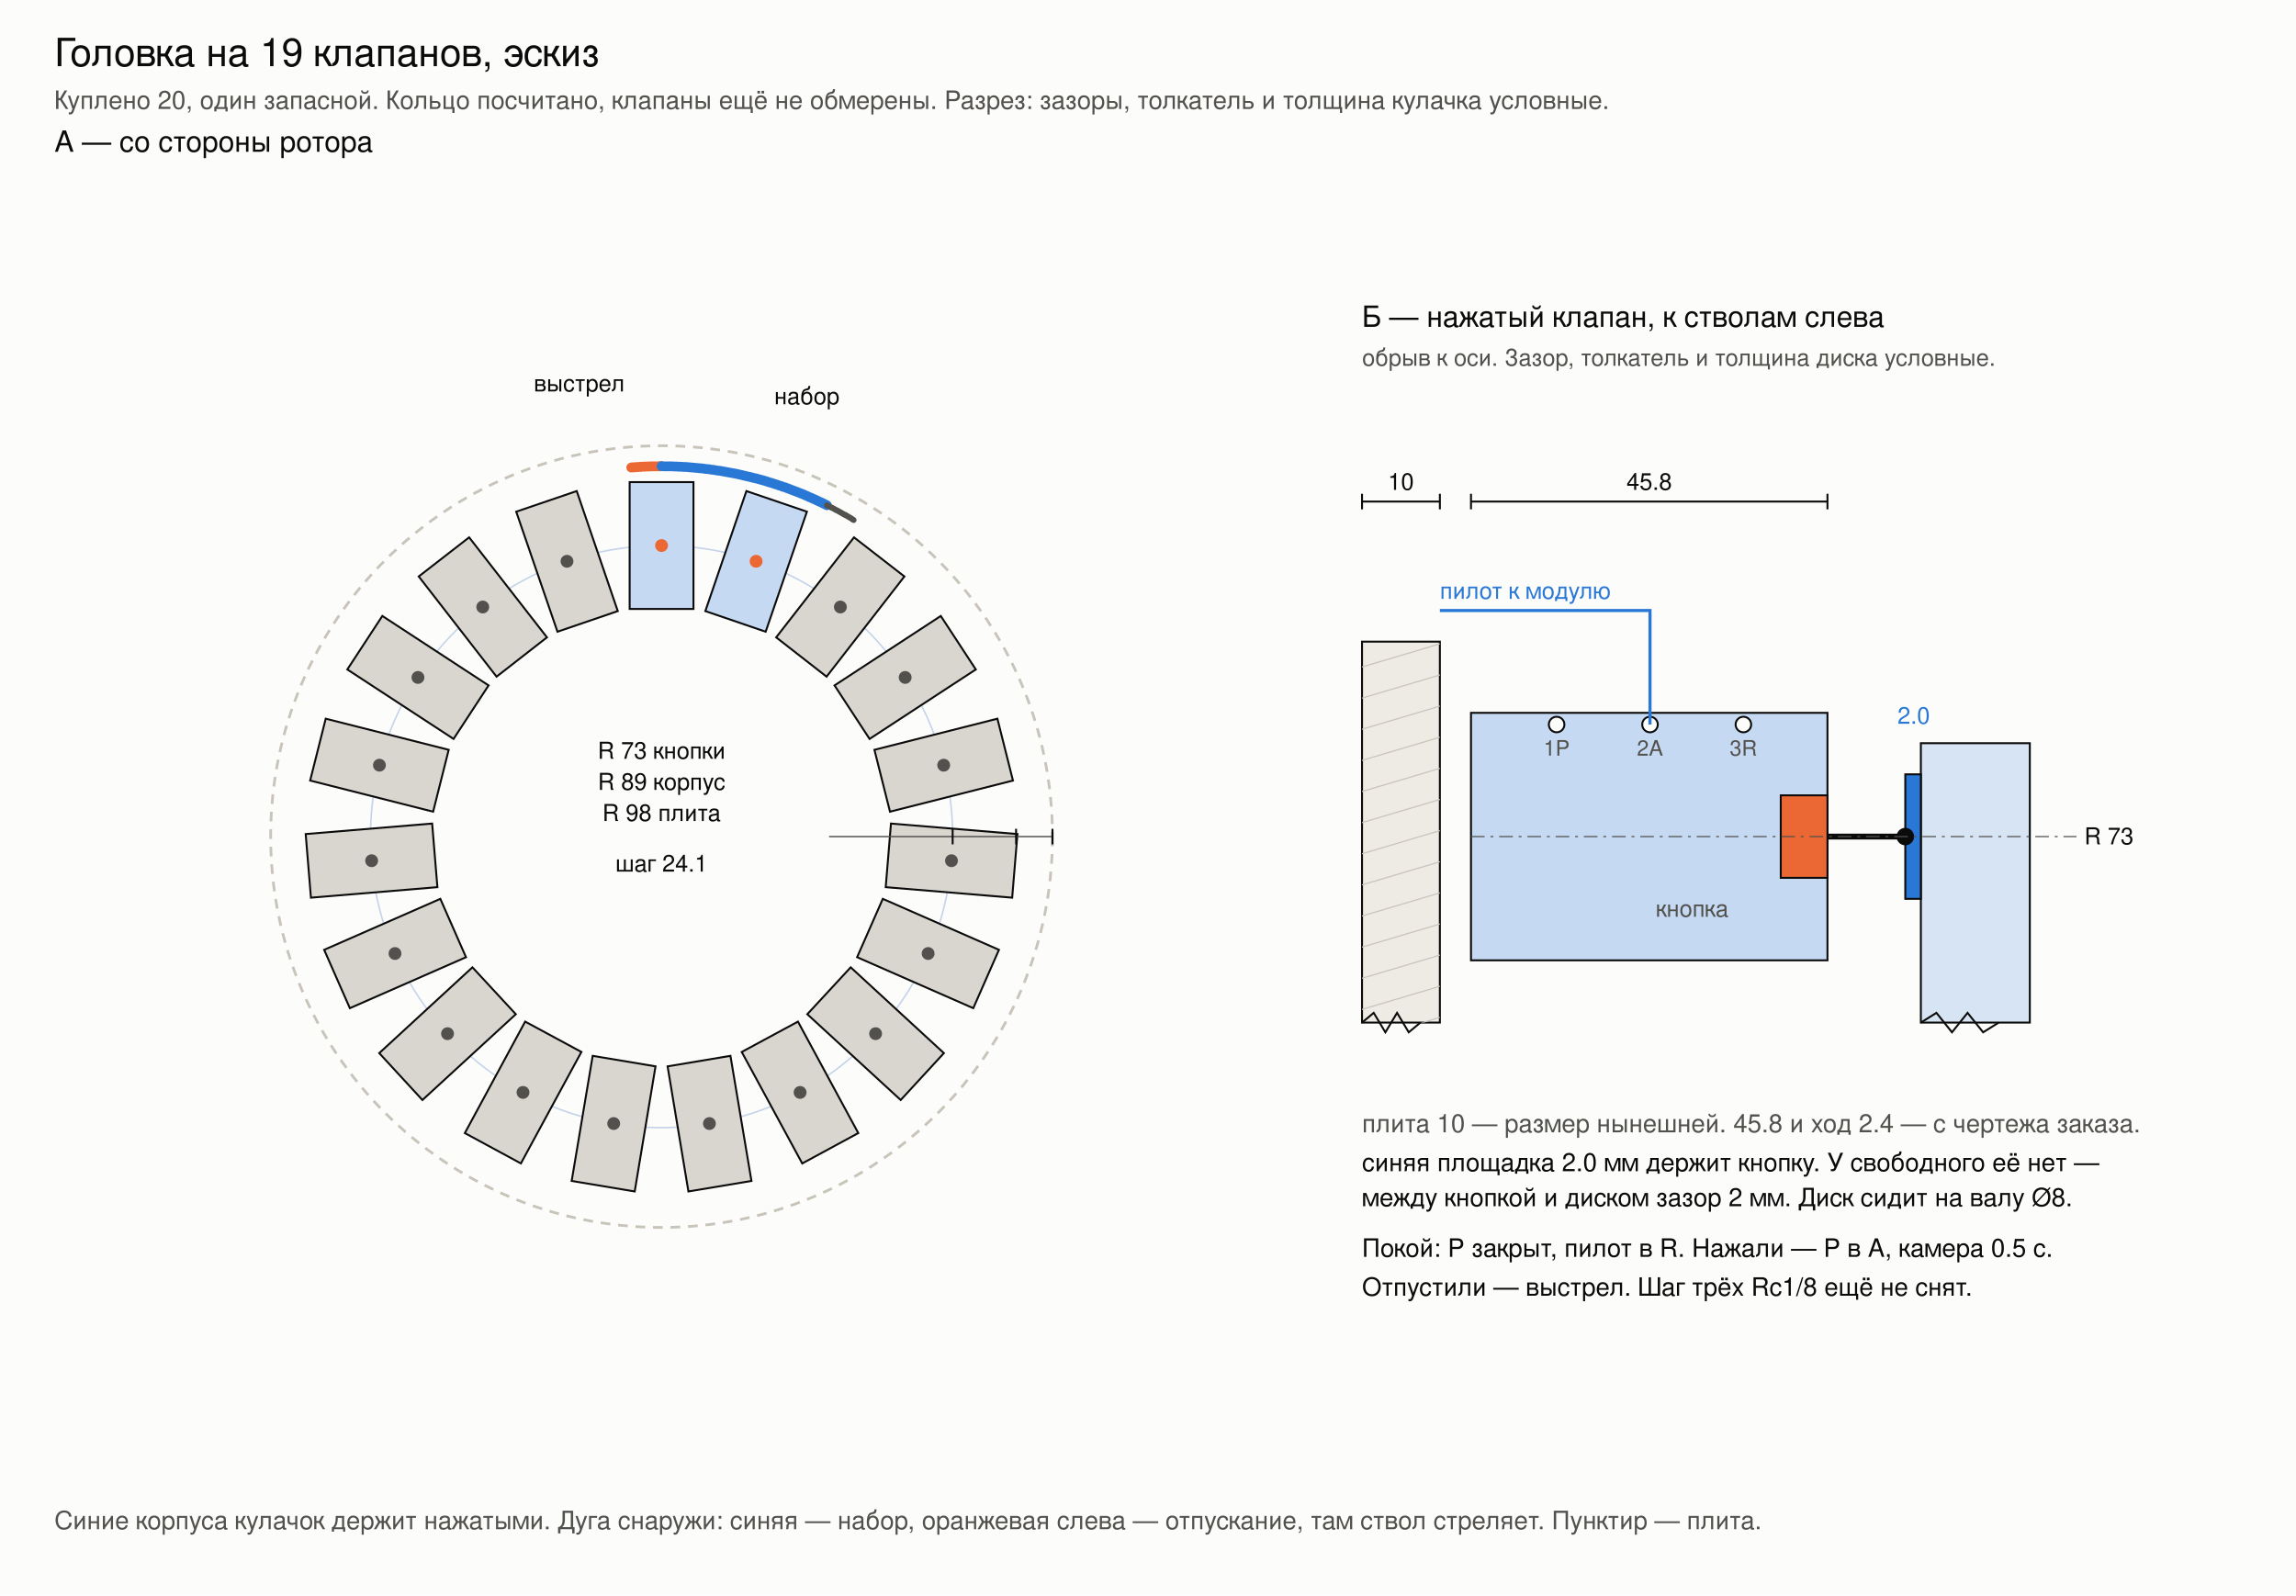
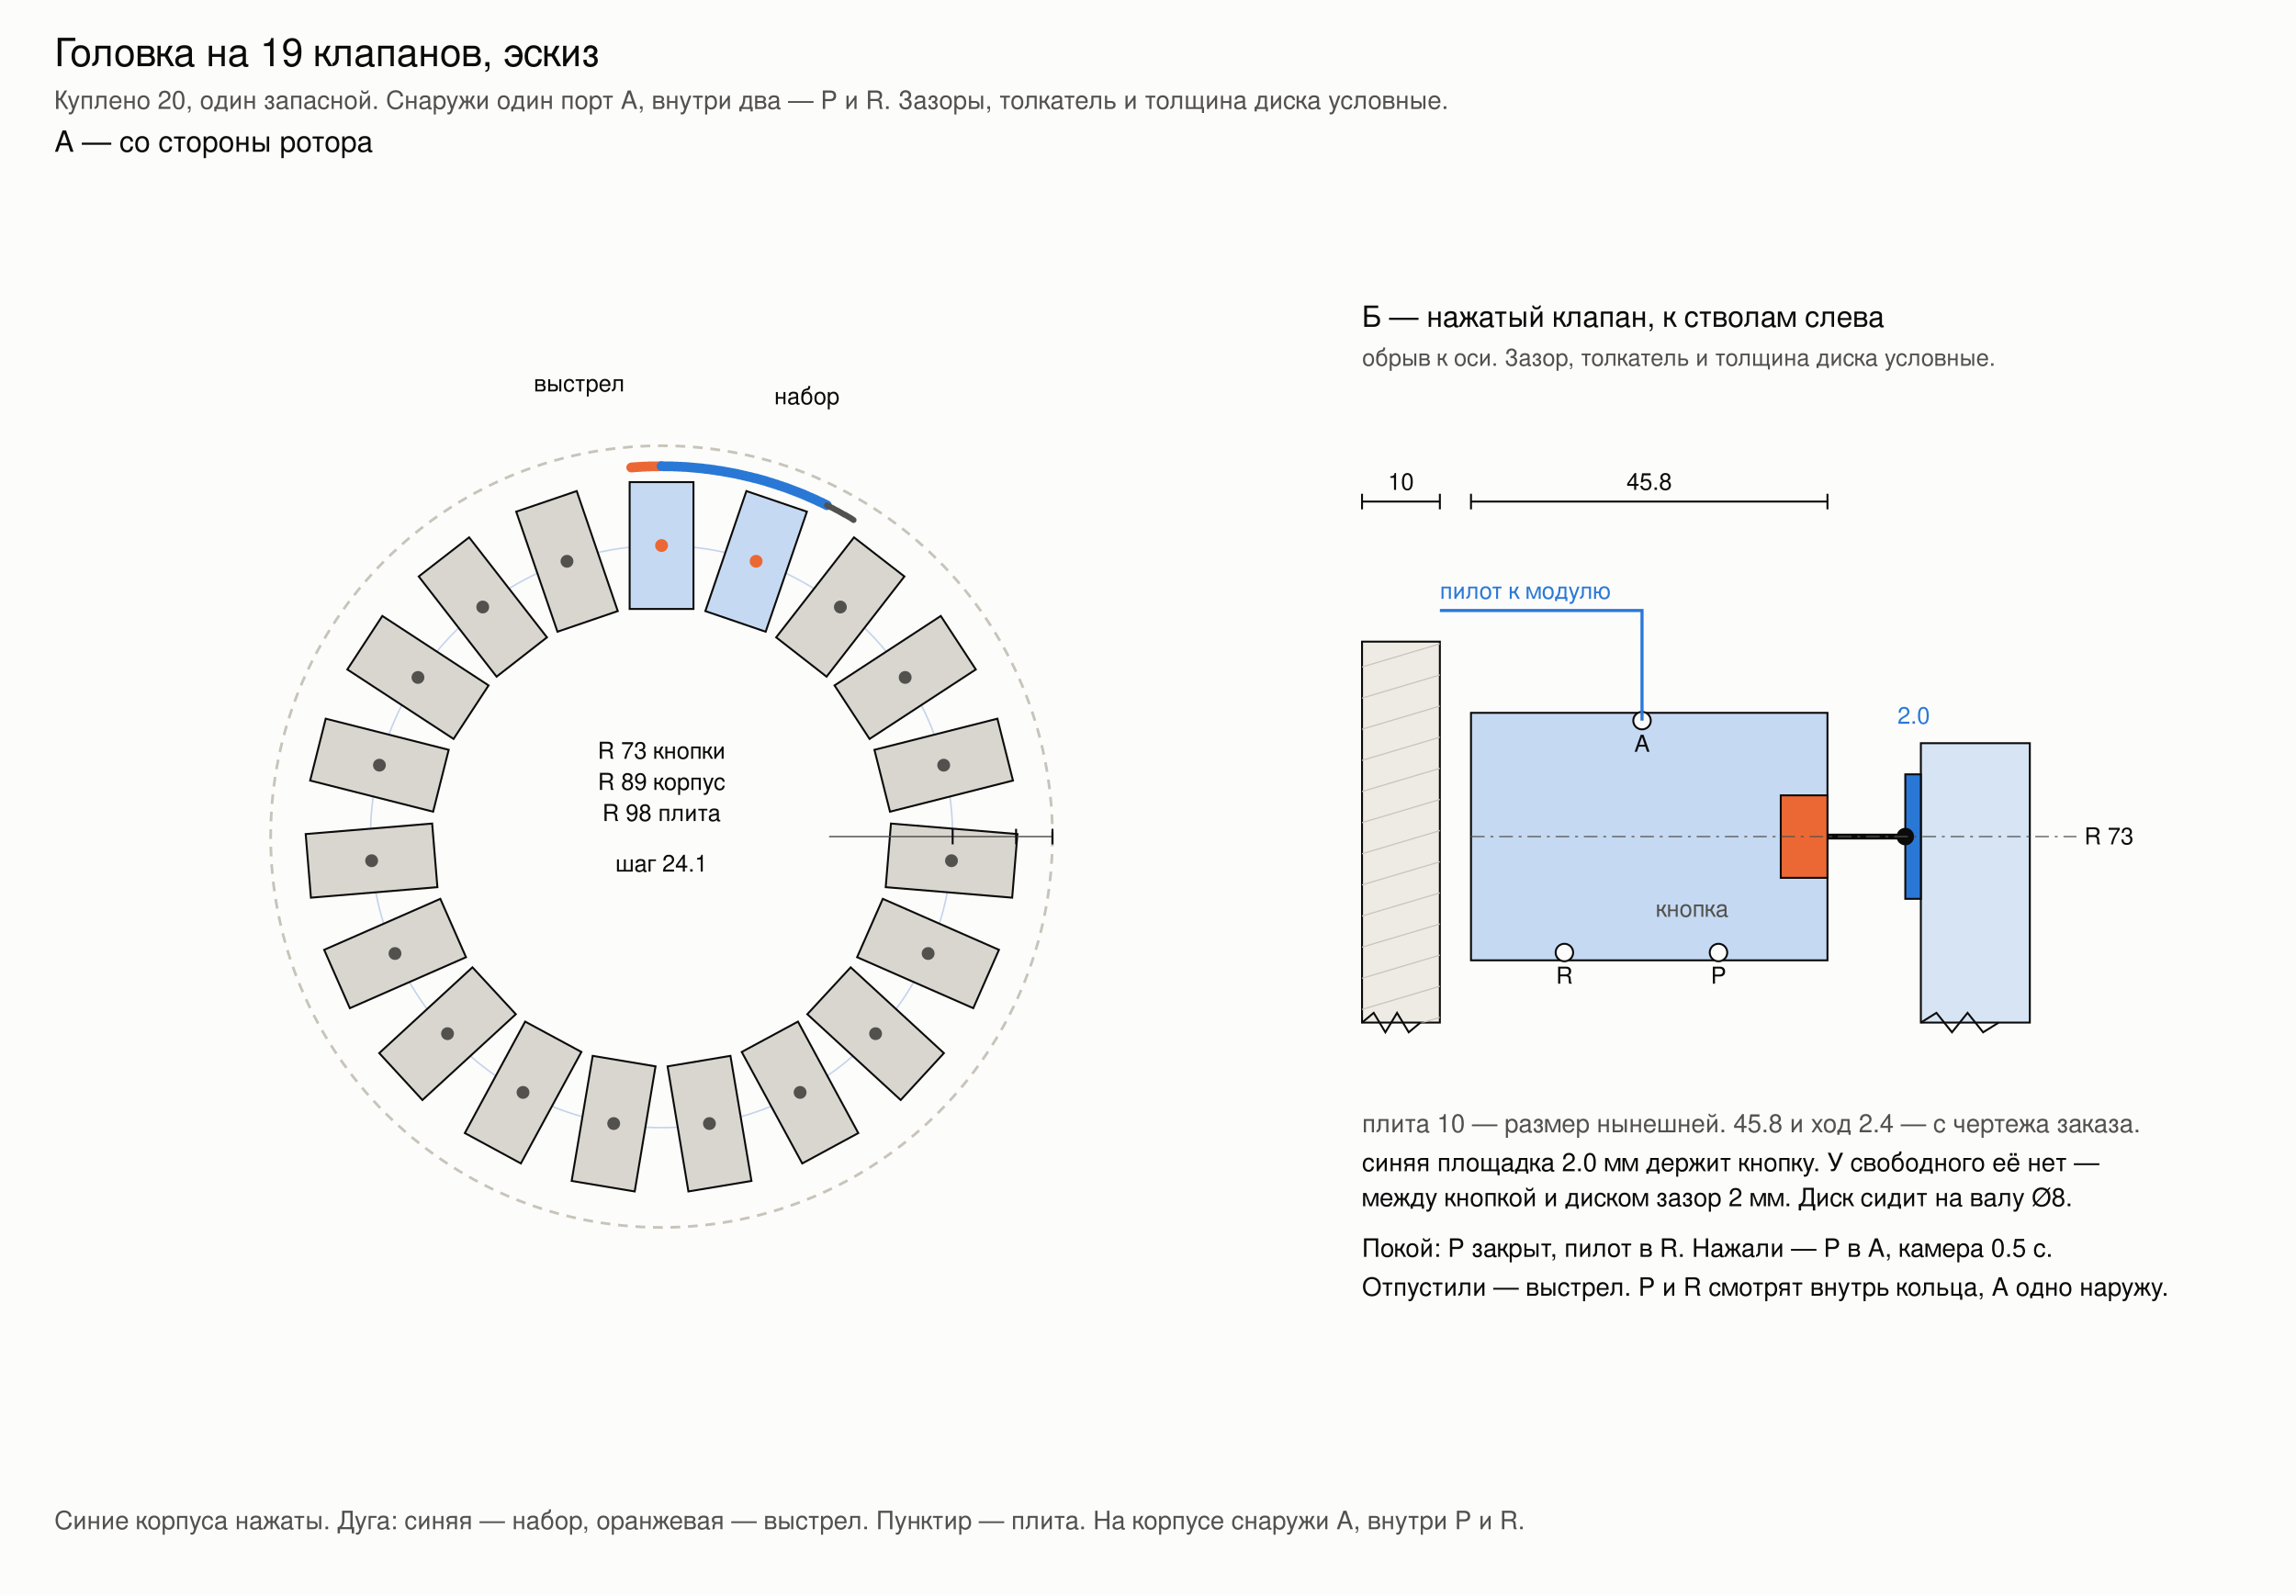
<svg xmlns="http://www.w3.org/2000/svg" width="1180" height="820" viewBox="0 0 1180 820" font-family="Helvetica, Arial, sans-serif" font-size="13">
  <rect width="100%" height="100%" fill="#fcfcfb" />
  <text x="28" y="34" font-size="20" fill="#0b0b0b">Головка на 19 клапанов, эскиз</text>
-   <text x="28" y="56" fill="#52514e">Куплено 20, один запасной. Кольцо посчитано, клапаны ещё не обмерены. Разрез: зазоры, толкатель и толщина кулачка условные.</text>
+   <text x="28" y="56" fill="#52514e">Куплено 20, один запасной. Снаружи один порт A, внутри два — P и R. Зазоры, толкатель и толщина диска условные.</text>
  <circle cx="340.0" cy="430.0" r="200.9" fill="none" stroke="#c8c4ba" stroke-width="1.4" stroke-dasharray="5 4" />
  <circle cx="340.0" cy="430.0" r="149.6" fill="none" stroke="#c5d4ea" stroke-width="0.8" />
  <polygon points="356.4,313.0 323.6,313.0 323.6,247.8 356.4,247.8" fill="#c5d9f2" stroke="#0b0b0b" stroke-width="1" />
  <circle cx="340.0" cy="280.4" r="3.3" fill="#eb6834" />
  <polygon points="393.5,324.7 362.5,314.1 383.6,252.4 414.7,263.0" fill="#c5d9f2" stroke="#0b0b0b" stroke-width="1" />
  <circle cx="388.6" cy="288.5" r="3.3" fill="#eb6834" />
  <polygon points="424.8,347.8 398.9,327.6 438.9,276.2 464.8,296.3" fill="#d9d6cf" stroke="#0b0b0b" stroke-width="1" />
  <circle cx="431.9" cy="312.0" r="3.3" fill="#52514e" />
  <polygon points="446.9,379.8 428.9,352.3 483.5,316.6 501.5,344.1" fill="#d9d6cf" stroke="#0b0b0b" stroke-width="1" />
  <circle cx="465.2" cy="348.2" r="3.3" fill="#52514e" />
  <polygon points="457.4,417.2 449.4,385.4 512.6,369.4 520.6,401.2" fill="#d9d6cf" stroke="#0b0b0b" stroke-width="1" />
  <circle cx="485.0" cy="393.3" r="3.3" fill="#52514e" />
  <polygon points="455.2,456.0 457.9,423.3 522.9,428.7 520.2,461.4" fill="#d9d6cf" stroke="#0b0b0b" stroke-width="1" />
  <circle cx="489.0" cy="442.4" r="3.3" fill="#52514e" />
  <polygon points="440.5,492.0 453.7,462.0 513.4,488.2 500.2,518.2" fill="#d9d6cf" stroke="#0b0b0b" stroke-width="1" />
  <circle cx="477.0" cy="490.1" r="3.3" fill="#52514e" />
  <polygon points="414.9,521.3 437.2,497.2 485.1,541.3 462.9,565.4" fill="#d9d6cf" stroke="#0b0b0b" stroke-width="1" />
  <circle cx="450.0" cy="531.3" r="3.3" fill="#52514e" />
  <polygon points="381.2,540.7 410.1,525.1 441.1,582.4 412.3,598.0" fill="#d9d6cf" stroke="#0b0b0b" stroke-width="1" />
  <circle cx="411.2" cy="561.5" r="3.3" fill="#52514e" />
  <polygon points="343.1,548.1 375.4,542.7 386.2,607.0 353.8,612.4" fill="#d9d6cf" stroke="#0b0b0b" stroke-width="1" />
  <circle cx="364.6" cy="577.5" r="3.3" fill="#52514e" />
  <polygon points="304.6,542.7 336.9,548.1 326.2,612.4 293.8,607.0" fill="#d9d6cf" stroke="#0b0b0b" stroke-width="1" />
  <circle cx="315.4" cy="577.5" r="3.3" fill="#52514e" />
  <polygon points="269.9,525.1 298.8,540.7 267.7,598.0 238.9,582.4" fill="#d9d6cf" stroke="#0b0b0b" stroke-width="1" />
  <circle cx="268.8" cy="561.5" r="3.3" fill="#52514e" />
  <polygon points="242.8,497.2 265.1,521.3 217.1,565.4 194.9,541.3" fill="#d9d6cf" stroke="#0b0b0b" stroke-width="1" />
  <circle cx="230.0" cy="531.3" r="3.3" fill="#52514e" />
  <polygon points="226.3,462.0 239.5,492.0 179.8,518.2 166.6,488.2" fill="#d9d6cf" stroke="#0b0b0b" stroke-width="1" />
  <circle cx="203.0" cy="490.1" r="3.3" fill="#52514e" />
  <polygon points="222.1,423.3 224.8,456.0 159.8,461.4 157.1,428.7" fill="#d9d6cf" stroke="#0b0b0b" stroke-width="1" />
  <circle cx="191.0" cy="442.4" r="3.3" fill="#52514e" />
  <polygon points="230.6,385.4 222.6,417.2 159.4,401.2 167.4,369.4" fill="#d9d6cf" stroke="#0b0b0b" stroke-width="1" />
  <circle cx="195.0" cy="393.3" r="3.3" fill="#52514e" />
  <polygon points="251.1,352.3 233.1,379.8 178.5,344.1 196.5,316.6" fill="#d9d6cf" stroke="#0b0b0b" stroke-width="1" />
  <circle cx="214.8" cy="348.2" r="3.3" fill="#52514e" />
  <polygon points="281.1,327.6 255.2,347.8 215.2,296.3 241.1,276.2" fill="#d9d6cf" stroke="#0b0b0b" stroke-width="1" />
  <circle cx="248.1" cy="312.0" r="3.3" fill="#52514e" />
  <polygon points="317.5,314.1 286.5,324.7 265.3,263.0 296.4,252.4" fill="#d9d6cf" stroke="#0b0b0b" stroke-width="1" />
  <circle cx="291.4" cy="288.5" r="3.3" fill="#52514e" />
  <polyline points="324.4,240.3 324.6,240.3 324.8,240.3 325.0,240.2 325.2,240.2 325.4,240.2 325.5,240.2 325.7,240.2 325.9,240.2 326.1,240.2 326.3,240.1 326.5,240.1 326.7,240.1 326.9,240.1 327.1,240.1 327.3,240.1 327.5,240.1 327.7,240.0 327.9,240.0 328.1,240.0 328.3,240.0 328.5,240.0 328.7,240.0 328.9,240.0 329.1,240.0 329.3,239.9 329.5,239.9 329.7,239.9 329.9,239.9 330.1,239.9 330.3,239.9 330.5,239.9 330.7,239.9 330.9,239.9 331.1,239.9 331.3,239.8 331.5,239.8 331.7,239.8 331.9,239.8 332.1,239.8 332.3,239.8 332.5,239.8 332.7,239.8 332.9,239.8 333.1,239.8 333.3,239.8 333.5,239.8 333.7,239.8 333.9,239.7 334.1,239.7 334.3,239.7 334.5,239.7 334.7,239.7 334.8,239.7 335.0,239.7 335.2,239.7 335.4,239.7 335.6,239.7 335.8,239.7 336.0,239.7 336.2,239.7 336.4,239.7 336.6,239.7 336.8,239.7 337.0,239.7 337.2,239.7 337.4,239.7 337.6,239.7 337.8,239.7 338.0,239.7 338.2,239.7 338.4,239.7 338.6,239.7 338.8,239.7 339.0,239.7 339.2,239.6 339.4,239.6 339.6,239.6 339.8,239.6 340.0,239.6" fill="none" stroke="#eb6834" stroke-width="5" stroke-linecap="round" />
  <polyline points="340.0,239.6 341.1,239.7 342.2,239.7 343.3,239.7 344.5,239.7 345.6,239.7 346.7,239.8 347.8,239.8 348.9,239.9 350.0,239.9 351.2,240.0 352.3,240.0 353.4,240.1 354.5,240.2 355.6,240.3 356.7,240.4 357.8,240.5 358.9,240.6 360.0,240.7 361.2,240.8 362.3,241.0 363.4,241.1 364.5,241.2 365.6,241.4 366.7,241.5 367.8,241.7 368.9,241.9 370.0,242.0 371.1,242.2 372.2,242.4 373.3,242.6 374.4,242.8 375.5,243.0 376.6,243.2 377.7,243.4 378.8,243.6 379.9,243.9 381.0,244.1 382.1,244.4 383.1,244.6 384.2,244.9 385.3,245.1 386.4,245.4 387.5,245.7 388.6,245.9 389.6,246.2 390.7,246.5 391.8,246.8 392.9,247.1 393.9,247.4 395.0,247.8 396.1,248.1 397.1,248.4 398.2,248.8 399.3,249.1 400.3,249.5 401.4,249.8 402.4,250.2 403.5,250.5 404.5,250.9 405.6,251.3 406.6,251.7 407.7,252.1 408.7,252.5 409.8,252.9 410.8,253.3 411.8,253.7 412.9,254.1 413.9,254.6 414.9,255.0 415.9,255.5 417.0,255.9 418.0,256.4 419.0,256.8 420.0,257.3 421.0,257.8 422.0,258.2 423.0,258.7 424.0,259.2 425.0,259.7" fill="none" stroke="#2a78d6" stroke-width="5" stroke-linecap="round" />
  <polyline points="425.0,259.7 425.2,259.8 425.4,259.9 425.6,260.0 425.8,260.1 425.9,260.1 426.1,260.2 426.3,260.3 426.5,260.4 426.6,260.5 426.8,260.6 427.0,260.7 427.2,260.8 427.3,260.9 427.5,261.0 427.7,261.0 427.9,261.1 428.0,261.2 428.2,261.3 428.4,261.4 428.6,261.5 428.7,261.6 428.9,261.7 429.1,261.8 429.3,261.9 429.4,262.0 429.6,262.1 429.8,262.2 430.0,262.3 430.1,262.3 430.3,262.4 430.5,262.5 430.7,262.6 430.8,262.7 431.0,262.8 431.2,262.9 431.4,263.0 431.5,263.1 431.7,263.2 431.9,263.3 432.1,263.4 432.2,263.5 432.4,263.6 432.6,263.7 432.8,263.8 432.9,263.9 433.1,264.0 433.3,264.1 433.4,264.2 433.6,264.3 433.8,264.4 434.0,264.5 434.1,264.6 434.3,264.7 434.5,264.7 434.6,264.8 434.8,264.9 435.0,265.0 435.2,265.1 435.3,265.2 435.5,265.3 435.7,265.4 435.8,265.5 436.0,265.6 436.2,265.7 436.4,265.8 436.5,265.9 436.7,266.0 436.9,266.1 437.0,266.2 437.2,266.3 437.4,266.4 437.6,266.5 437.7,266.6 437.9,266.8 438.1,266.9 438.2,267.0 438.4,267.1 438.6,267.2 438.7,267.3" fill="none" stroke="#52514e" stroke-width="3" stroke-linecap="round" />
  <line x1="426.1" y1="430.0" x2="540.9" y2="430.0" stroke="#52514e" stroke-width="0.7" />
  <line x1="489.6" y1="426.0" x2="489.6" y2="434.0" stroke="#0b0b0b" />
  <line x1="522.2" y1="426.0" x2="522.2" y2="434.0" stroke="#0b0b0b" />
  <line x1="540.9" y1="426.0" x2="540.9" y2="434.0" stroke="#0b0b0b" />
  <text x="340.0" y="390.0" fill="#0b0b0b" font-size="12" text-anchor="middle">R 73  кнопки</text>
  <text x="340.0" y="406.0" fill="#0b0b0b" font-size="12" text-anchor="middle">R 89  корпус</text>
  <text x="340.0" y="422.0" fill="#0b0b0b" font-size="12" text-anchor="middle">R 98  плита</text>
  <text x="340.0" y="448.0" fill="#0b0b0b" font-size="12" text-anchor="middle">шаг 24.1</text>
  <text x="321.1" y="201.2" fill="#0b0b0b" font-size="12" text-anchor="end">выстрел</text>
  <text x="397.9" y="207.8" fill="#0b0b0b" font-size="12" text-anchor="start">набор</text>
  <text x="28" y="78" fill="#0b0b0b" font-size="15">А — со стороны ротора</text>
-   <text x="28" y="786" fill="#52514e">Синие корпуса кулачок держит нажатыми. Дуга снаружи: синяя — набор, оранжевая слева — отпускание, там ствол стреляет. Пунктир — плита.</text>
+   <text x="28" y="786" fill="#52514e">Синие корпуса нажаты. Дуга: синяя — набор, оранжевая — выстрел. Пунктир — плита. На корпусе снаружи A, внутри P и R.</text>
  <text x="700" y="168" fill="#0b0b0b" font-size="15">Б — нажатый клапан, к стволам слева</text>
  <text x="700" y="188" fill="#52514e" font-size="12">обрыв к оси. Зазор, толкатель и толщина диска условные.</text>
  <rect x="700.0" y="329.8" width="40.0" height="195.8" fill="#eeeae4" stroke="#0b0b0b" />
  <clipPath id="plate">
    <rect x="700.0" y="329.8" width="40.0" height="195.8" />
  </clipPath>
  <line x1="690.0" y1="329.8" x2="764.0" y2="307.8" stroke="#c8c4ba" stroke-width="0.6" clip-path="url(#plate)" />
  <line x1="690.0" y1="345.8" x2="764.0" y2="323.8" stroke="#c8c4ba" stroke-width="0.6" clip-path="url(#plate)" />
  <line x1="690.0" y1="361.8" x2="764.0" y2="339.8" stroke="#c8c4ba" stroke-width="0.6" clip-path="url(#plate)" />
  <line x1="690.0" y1="377.8" x2="764.0" y2="355.8" stroke="#c8c4ba" stroke-width="0.6" clip-path="url(#plate)" />
  <line x1="690.0" y1="393.8" x2="764.0" y2="371.8" stroke="#c8c4ba" stroke-width="0.6" clip-path="url(#plate)" />
  <line x1="690.0" y1="409.8" x2="764.0" y2="387.8" stroke="#c8c4ba" stroke-width="0.6" clip-path="url(#plate)" />
  <line x1="690.0" y1="425.8" x2="764.0" y2="403.8" stroke="#c8c4ba" stroke-width="0.6" clip-path="url(#plate)" />
  <line x1="690.0" y1="441.8" x2="764.0" y2="419.8" stroke="#c8c4ba" stroke-width="0.6" clip-path="url(#plate)" />
  <line x1="690.0" y1="457.8" x2="764.0" y2="435.8" stroke="#c8c4ba" stroke-width="0.6" clip-path="url(#plate)" />
  <line x1="690.0" y1="473.8" x2="764.0" y2="451.8" stroke="#c8c4ba" stroke-width="0.6" clip-path="url(#plate)" />
  <line x1="690.0" y1="489.8" x2="764.0" y2="467.8" stroke="#c8c4ba" stroke-width="0.6" clip-path="url(#plate)" />
  <line x1="690.0" y1="505.8" x2="764.0" y2="483.8" stroke="#c8c4ba" stroke-width="0.6" clip-path="url(#plate)" />
  <line x1="690.0" y1="521.8" x2="764.0" y2="499.8" stroke="#c8c4ba" stroke-width="0.6" clip-path="url(#plate)" />
  <line x1="690.0" y1="537.8" x2="764.0" y2="515.8" stroke="#c8c4ba" stroke-width="0.6" clip-path="url(#plate)" />
  <line x1="690.0" y1="553.8" x2="764.0" y2="531.8" stroke="#c8c4ba" stroke-width="0.6" clip-path="url(#plate)" />
  <line x1="690.0" y1="569.8" x2="764.0" y2="547.8" stroke="#c8c4ba" stroke-width="0.6" clip-path="url(#plate)" />
  <path d="M 700.0 525.6 l 6 -5 l 6 10 l 6 -10 l 6 10 l 6 -5" fill="none" stroke="#0b0b0b" />
  <rect x="756.0" y="366.4" width="183.2" height="127.2" fill="#c5d9f2" stroke="#0b0b0b" />
  <rect x="915.2" y="408.8" width="24.0" height="42.4" fill="#eb6834" stroke="#0b0b0b" />
-   <circle cx="800.0" cy="372.4" r="4" fill="#fcfcfb" stroke="#0b0b0b" />
-   <text x="800.0" y="388.4" fill="#52514e" font-size="11" text-anchor="middle">1P</text>
-   <circle cx="848.0" cy="372.4" r="4" fill="#fcfcfb" stroke="#0b0b0b" />
-   <text x="848.0" y="388.4" fill="#52514e" font-size="11" text-anchor="middle">2A</text>
-   <circle cx="896.0" cy="372.4" r="4" fill="#fcfcfb" stroke="#0b0b0b" />
-   <text x="896.0" y="388.4" fill="#52514e" font-size="11" text-anchor="middle">3R</text>
-   <path d="M 848.0 372.4 L 848.0 313.8 L 740.0 313.8" fill="none" stroke="#2a78d6" stroke-width="1.6" />
+   <circle cx="843.9" cy="370.4" r="4.5" fill="#fcfcfb" stroke="#0b0b0b" />
+   <text x="843.9" y="386.4" fill="#0b0b0b" font-size="12" text-anchor="middle">A</text>
+   <circle cx="804.0" cy="489.6" r="4.5" fill="#fcfcfb" stroke="#0b0b0b" />
+   <text x="804.0" y="505.6" fill="#0b0b0b" font-size="12" text-anchor="middle">R</text>
+   <circle cx="883.2" cy="489.6" r="4.5" fill="#fcfcfb" stroke="#0b0b0b" />
+   <text x="883.2" y="505.6" fill="#0b0b0b" font-size="12" text-anchor="middle">P</text>
+   <path d="M 843.9 370.4 L 843.9 313.8 L 740.0 313.8" fill="none" stroke="#2a78d6" stroke-width="1.6" />
  <text x="740.0" y="307.8" fill="#2a78d6" font-size="12">пилот к модулю</text>
  <rect x="987.2" y="382.0" width="56.0" height="143.6" fill="#d6e4f4" stroke="#0b0b0b" />
  <path d="M 987.2 525.6 l 8 -5 l 8 10 l 8 -10 l 8 10 l 8 -5" fill="none" stroke="#0b0b0b" />
  <rect x="979.2" y="398.0" width="8.0" height="64.0" fill="#2a78d6" stroke="#0b0b0b" />
  <line x1="939.2" y1="430.0" x2="979.2" y2="430.0" stroke="#0b0b0b" stroke-width="3" />
  <circle cx="979.2" cy="430.0" r="4.5" fill="#0b0b0b" />
  <line x1="756.0" y1="430.0" x2="1067.2" y2="430.0" stroke="#52514e" stroke-width="0.6" stroke-dasharray="7 3 1.5 3" />
  <text x="1071.2" y="434.0" fill="#0b0b0b" font-size="12">R 73</text>
  <line x1="700.0" y1="257.8" x2="740.0" y2="257.8" stroke="#0b0b0b" />
  <line x1="700.0" y1="253.8" x2="700.0" y2="261.8" stroke="#0b0b0b" />
  <line x1="740.0" y1="253.8" x2="740.0" y2="261.8" stroke="#0b0b0b" />
  <text x="720.0" y="251.8" fill="#0b0b0b" font-size="12" text-anchor="middle">10</text>
  <line x1="756.0" y1="257.8" x2="939.2" y2="257.8" stroke="#0b0b0b" />
  <line x1="756.0" y1="253.8" x2="756.0" y2="261.8" stroke="#0b0b0b" />
  <line x1="939.2" y1="253.8" x2="939.2" y2="261.8" stroke="#0b0b0b" />
  <text x="847.6" y="251.8" fill="#0b0b0b" font-size="12" text-anchor="middle">45.8</text>
  <text x="975.2" y="372.0" fill="#2a78d6" font-size="12">2.0</text>
  <text x="851.2" y="471.2" fill="#52514e" font-size="12">кнопка</text>
  <text x="700" y="582" fill="#52514e">плита 10 — размер нынешней. 45.8 и ход 2.4 — с чертежа заказа.</text>
  <text x="700" y="602" fill="#0b0b0b">синяя площадка 2.0 мм держит кнопку. У свободного её нет —</text>
  <text x="700" y="620" fill="#0b0b0b">между кнопкой и диском зазор 2 мм. Диск сидит на валу Ø8.</text>
  <text x="700" y="646" fill="#0b0b0b">Покой: P закрыт, пилот в R. Нажали — P в A, камера 0.5 с.</text>
-   <text x="700" y="666" fill="#0b0b0b">Отпустили — выстрел. Шаг трёх Rc1/8 ещё не снят.</text>
+   <text x="700" y="666" fill="#0b0b0b">Отпустили — выстрел. P и R смотрят внутрь кольца, A одно наружу.</text>
</svg>
